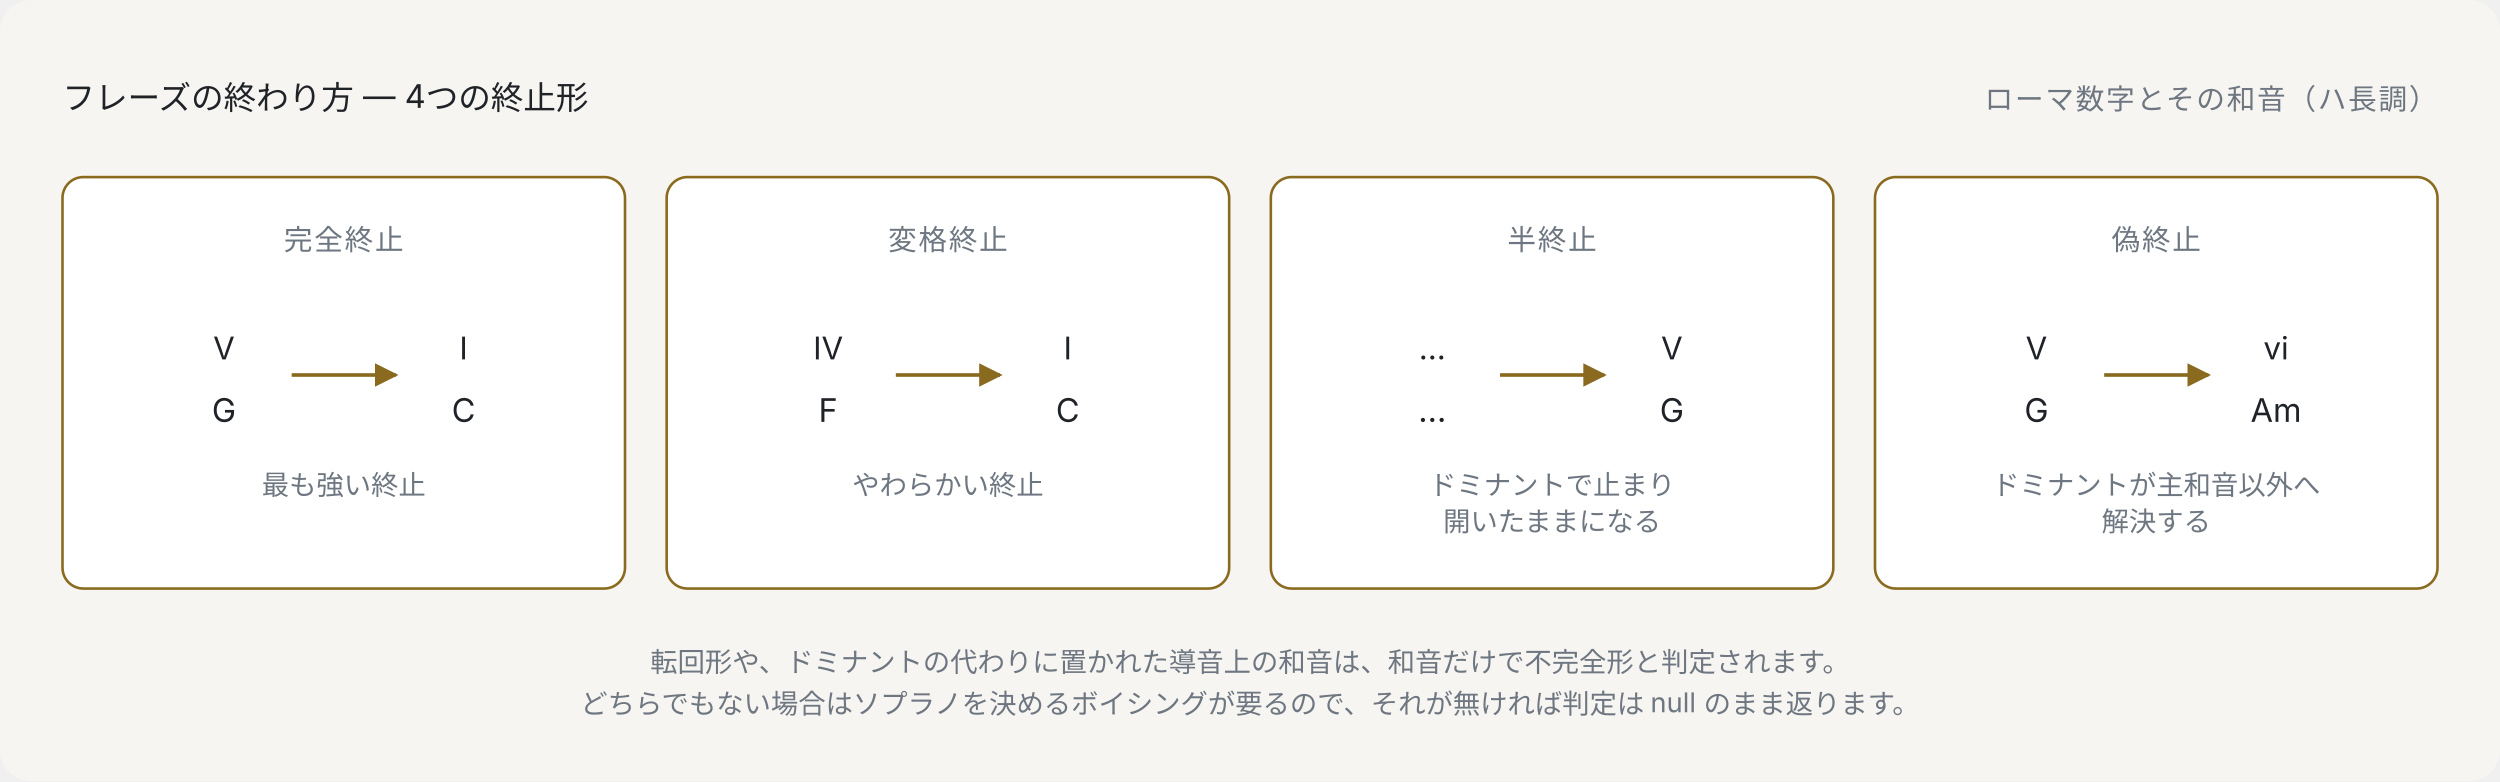
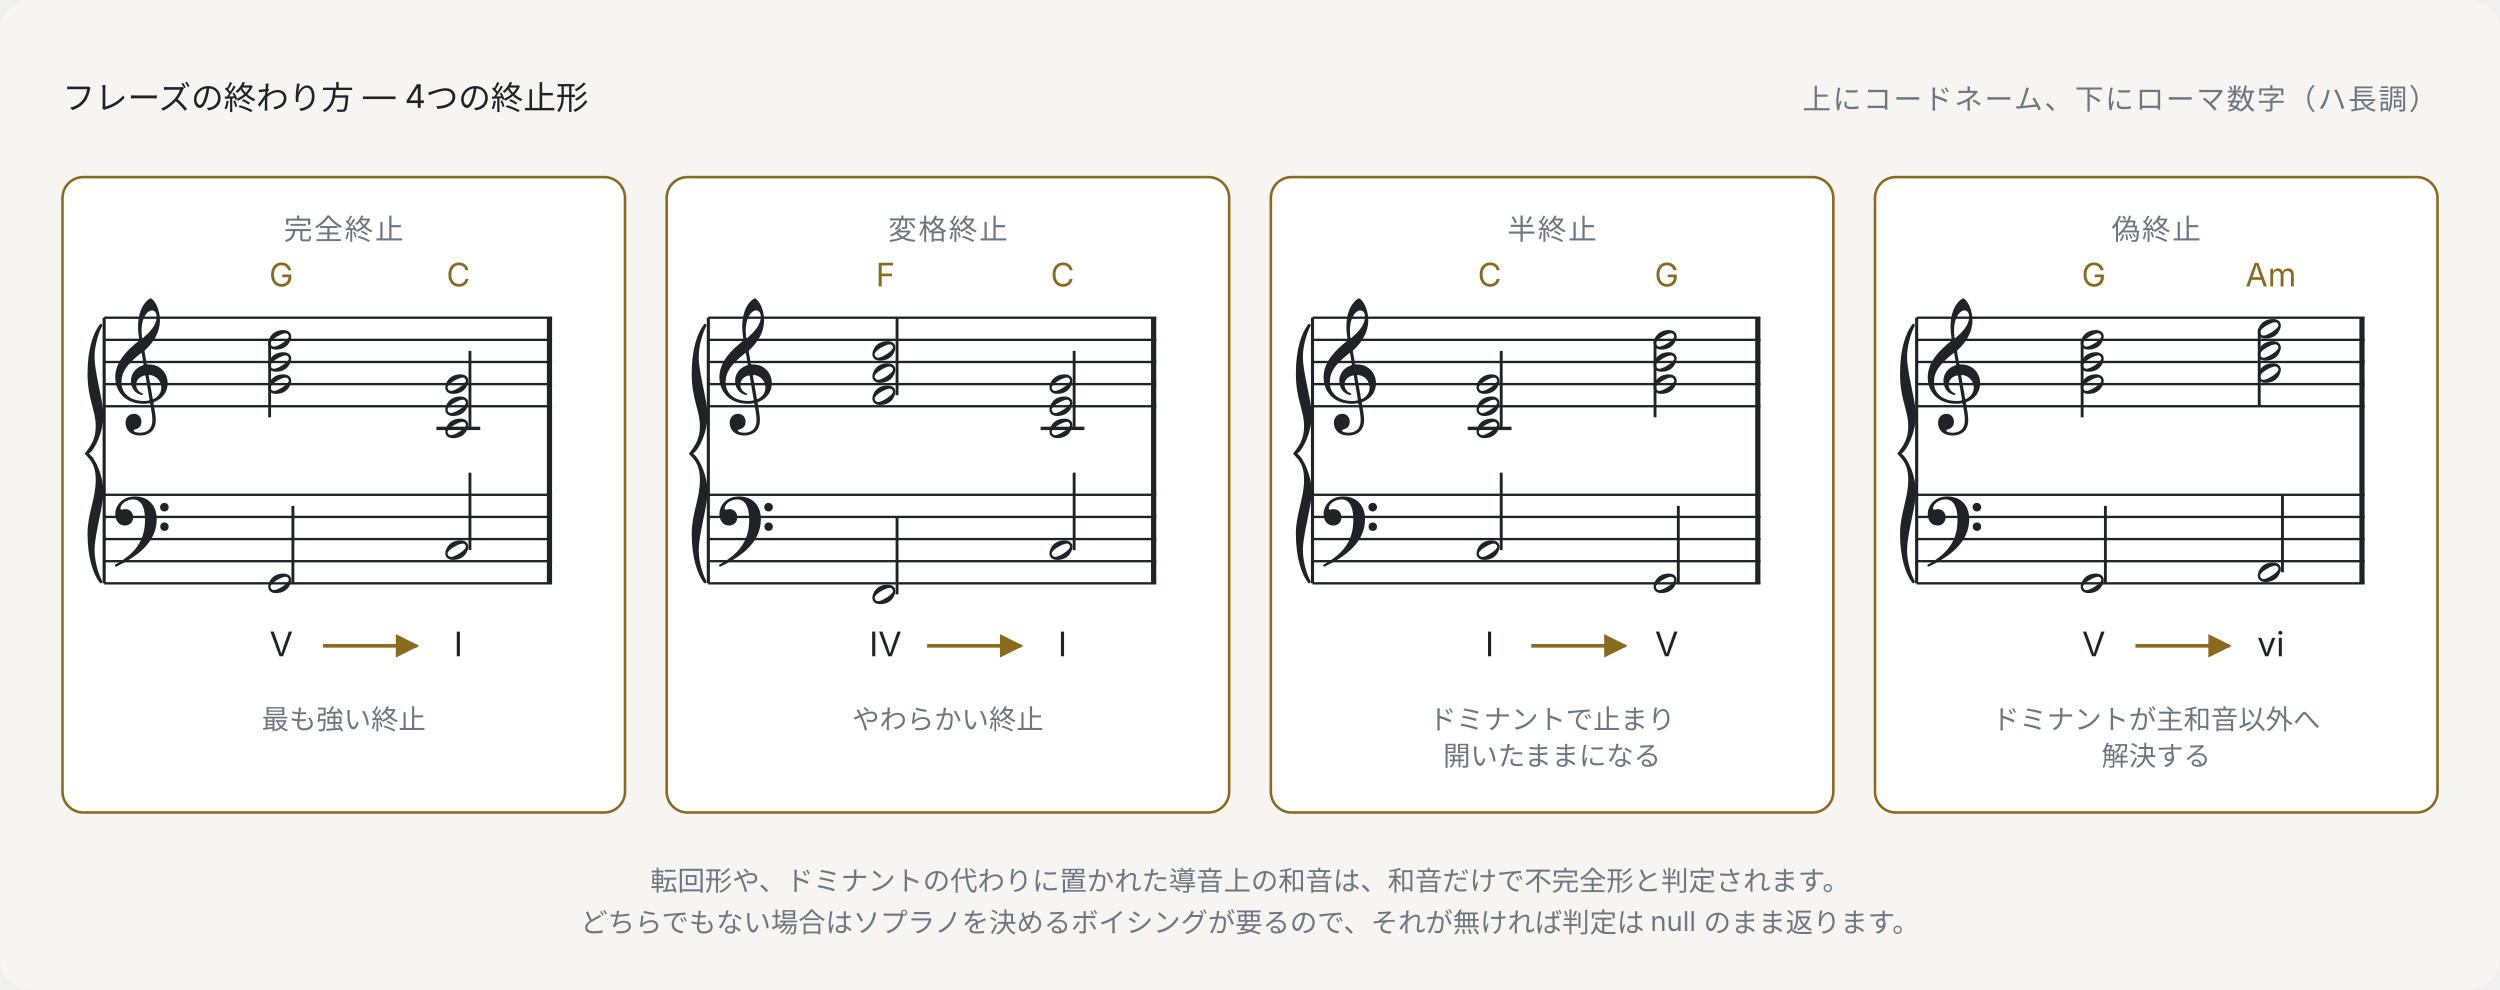
- <svg xmlns="http://www.w3.org/2000/svg" viewBox="0 0 960 300" width="960" height="300" role="img" aria-labelledby="ttl dsc">
+ <svg xmlns="http://www.w3.org/2000/svg" viewBox="0 0 960 380" width="960" height="380" role="img" aria-labelledby="ttl dsc">
  <style>
    .bg    { fill:#f7f5f1 }
    .grp   { fill:#edeae4 }
    .chip  { fill:#ffffff; stroke:#d7d4cd }
    .card  { fill:#ffffff; stroke:#8a6a1f }
    .alt   { fill:#ffffff; stroke:#3f6b8a }
-     .seam  { fill:none; stroke:#b8b4ac; stroke-dasharray:6 5 }
    .rule  { fill:none; stroke:#b8b4ac; stroke-width:1 }
    .ln    { fill:none; stroke:#8a6a1f; stroke-width:1.4 }
    .ln2   { fill:none; stroke:#3f6b8a; stroke-width:1.4 }
    .ah    { fill:#8a6a1f }
    .ah2   { fill:#3f6b8a }
-     .fill1 { fill:#8a6a1f; opacity:.16 }
-     .fill2 { fill:#3f6b8a; opacity:.16 }
    .warn  { fill:none; stroke:#a3401f; stroke-width:1.6 }
    .warnt { fill:#a3401f }
+     .staff { fill:none; stroke:#1f2328; stroke-width:.9 }
+     .bar   { fill:none; stroke:#1f2328; stroke-width:1.2 }
+     .ledger{ fill:none; stroke:#1f2328; stroke-width:1.3 }
+     .stem  { fill:none; stroke:#1f2328; stroke-width:1.1 }
+     .glyph { fill:#1f2328 }
+     .mark  { fill:#a3401f; stroke:none }
+     .markl { fill:none; stroke:#a3401f; stroke-width:1.1 }
    text   { font-family:Inter,"Helvetica Neue","Hiragino Sans","Noto Sans JP",Arial,sans-serif; fill:#1f2328 }
    .h     { font-size:12.5px }
    .lbl   { font-size:11px; fill:#6e7781; letter-spacing:.06em }
    .s     { font-size:10.5px; fill:#6e7781 }
+     .sym   { font-size:12.5px; fill:#8a6a1f }
+     .rn    { font-size:13px }
    .mono  { font-family:ui-monospace,SFMono-Regular,Menlo,Consolas,monospace; font-size:10.5px; fill:#8a6a1f }
    @media (prefers-color-scheme: dark) {
      .bg{fill:#0d1117} .grp{fill:#12171d}
      .chip{fill:#161b22;stroke:#30363d} .card{fill:#161b22;stroke:#d9b45c} .alt{fill:#161b22;stroke:#7fb3d5}
-       .seam{stroke:#484f58} .rule{stroke:#484f58}
+       .rule{stroke:#484f58}
      .ln{stroke:#d9b45c} .ln2{stroke:#7fb3d5} .ah{fill:#d9b45c} .ah2{fill:#7fb3d5}
-       .fill1{fill:#d9b45c} .fill2{fill:#7fb3d5}
-       .warn{stroke:#e08a68} .warnt{fill:#e08a68} .mono{fill:#d9b45c}
-       text{fill:#e6edf3} .lbl{fill:#8b949e} .s{fill:#8b949e}
+       .warn{stroke:#e08a68} .warnt{fill:#e08a68} .mark{fill:#e08a68} .markl{stroke:#e08a68}
+       .staff{stroke:#e6edf3} .bar{stroke:#e6edf3} .ledger{stroke:#e6edf3}
+       .stem{stroke:#e6edf3} .glyph{fill:#e6edf3}
+       text{fill:#e6edf3} .lbl{fill:#8b949e} .s{fill:#8b949e} .sym{fill:#d9b45c} .mono{fill:#d9b45c}
    }
  </style>
  <defs>
+     <path id="brace" d="M20 498C49 516 82 587 82 646C82 651 82 657 81 662C74 722 44 815 44 869C44 921 67 971 72 980C75 986 77 987 77 990C77 993 74 997 71 997C69 997 67 995 63 990C41 963 14 905 14 805C14 706 49 666 49 603C49 556 30 530 2 498C20 478 49 462 49 397C49 327 14 265 14 192C14 92 41 34 63 6C67 1 69 0 71 0C74 0 77 3 77 6C77 9 76 11 72 17C67 25 44 75 44 128C44 181 74 275 81 334C82 339 82 344 82 350C82 409 49 480 20 498Z" />
+     <path id="gClef" d="M361 262C364 243 364 244 346 238C258 208 201 129 201 44C201 -46 248 -110 316 -133C324 -136 336 -139 343 -139C351 -139 355 -134 355 -128C355 -121 347 -118 340 -115C298 -97 268 -54 268 -8C268 49 307 92 368 109C384 113 386 112 388 101L438 -197C440 -208 439 -208 424 -211C408 -214 388 -216 368 -216C193 -216 80 -119 80 20C80 79 90 158 173 252C233 319 279 356 326 394C336 402 338 401 340 390ZM470 943C503 943 530 916 530 861C530 750 435 660 356 591C349 585 345 586 343 599C339 625 337 659 337 691C337 847 409 943 470 943ZM430 103C428 115 429 118 441 117C522 110 589 42 589 -46C589 -109 551 -160 495 -188C483 -194 481 -194 479 -182ZM376 415C374 427 376 428 382 434C490 535 572 662 572 815C572 902 548 988 507 1048C492 1070 466 1098 455 1098C441 1098 410 1072 390 1050C316 968 292 843 292 739C292 681 299 616 306 575C308 563 309 561 297 551C153 432 0 289 0 87C0 -87 119 -252 364 -252C387 -252 413 -250 433 -246C444 -244 446 -243 448 -255C460 -322 475 -409 475 -456C475 -604 375 -622 316 -622C262 -622 236 -606 236 -593C236 -586 245 -583 268 -576C299 -567 335 -540 335 -482C335 -427 300 -380 239 -380C172 -380 132 -433 132 -495C132 -560 171 -658 322 -658C389 -658 519 -628 519 -458C519 -401 501 -306 490 -244C488 -232 489 -233 503 -227C604 -187 671 -102 671 11C671 139 577 252 430 252C404 252 404 252 401 270Z" />
+     <path id="fClef" d="M252 262C78 262 0 135 0 39C0 -41 42 -110 123 -110C186 -110 229 -66 229 -4C229 60 182 100 133 100C106 100 96 93 83 93C70 93 67 101 67 111C67 151 127 224 229 224C335 224 381 120 381 -37C381 -316 243 -472 10 -605C1 -610 -5 -615 -5 -623C-5 -629 -1 -635 8 -635C13 -635 19 -633 25 -630C271 -510 531 -332 531 -28C531 146 425 262 252 262ZM630 -71C599 -71 576 -94 576 -125C576 -156 599 -179 630 -179C661 -179 684 -156 684 -125C684 -94 661 -71 630 -71ZM629 180C598 180 574 156 574 125C574 94 598 70 629 70C660 70 684 94 684 125C684 156 660 180 629 180Z" />
+     <path id="noteheadHalf" d="M75 -87C54 -87 42 -76 35 -64C32 -58 29 -51 29 -44C29 5 174 84 221 84C240 84 251 75 258 63C261 57 264 51 264 44C264 1 123 -87 75 -87ZM97 -125C262 -125 295 9 295 42C295 93 254 125 196 125C47 125 0 10 0 -42C0 -95 42 -125 97 -125Z" />
    <marker id="a" markerUnits="userSpaceOnUse" markerWidth="9" markerHeight="9" refX="8" refY="4.5" orient="auto">
      <path class="ah" d="M0,0 L9,4.5 L0,9 z" />
    </marker>
    <marker id="b" markerUnits="userSpaceOnUse" markerWidth="9" markerHeight="9" refX="8" refY="4.5" orient="auto">
      <path class="ah2" d="M0,0 L9,4.5 L0,9 z" />
    </marker>
+     <marker id="w" markerUnits="userSpaceOnUse" markerWidth="9" markerHeight="9" refX="8" refY="4.5" orient="auto">
+       <path class="mark" d="M0,0 L9,4.5 L0,9 z" />
+     </marker>
  </defs>
-   <rect class="bg" x="0" y="0" width="960" height="300" rx="12" />
+   <rect class="bg" x="0" y="0" width="960" height="380" rx="12" />
  <text class="h" x="24" y="42">フレーズの終わり方 — 4つの終止形</text>
-   <text class="lbl" x="936" y="42" text-anchor="end">ローマ数字とその和音（ハ長調）</text>
-   <rect class="card" x="24" y="68" width="216" height="158" rx="8" />
-   <text class="lbl" x="132" y="96" text-anchor="middle">完全終止</text>
-   <text x="86" y="138" text-anchor="middle">V</text>
-   <text x="178" y="138" text-anchor="middle">I</text>
-   <line class="ln" x1="112" y1="144" x2="152" y2="144" marker-end="url(#a)" />
-   <text class="h" x="86" y="162" text-anchor="middle">G</text>
-   <text class="h" x="178" y="162" text-anchor="middle">C</text>
-   <text class="s" x="132" y="190" text-anchor="middle">最も強い終止</text>
-   <rect class="card" x="256" y="68" width="216" height="158" rx="8" />
-   <text class="lbl" x="364" y="96" text-anchor="middle">変格終止</text>
-   <text x="318" y="138" text-anchor="middle">IV</text>
-   <text x="410" y="138" text-anchor="middle">I</text>
-   <line class="ln" x1="344" y1="144" x2="384" y2="144" marker-end="url(#a)" />
-   <text class="h" x="318" y="162" text-anchor="middle">F</text>
-   <text class="h" x="410" y="162" text-anchor="middle">C</text>
-   <text class="s" x="364" y="190" text-anchor="middle">やわらかい終止</text>
-   <rect class="card" x="488" y="68" width="216" height="158" rx="8" />
-   <text class="lbl" x="596" y="96" text-anchor="middle">半終止</text>
-   <text x="550" y="138" text-anchor="middle">…</text>
-   <text x="642" y="138" text-anchor="middle">V</text>
-   <line class="ln" x1="576" y1="144" x2="616" y2="144" marker-end="url(#a)" />
-   <text class="h" x="550" y="162" text-anchor="middle">…</text>
-   <text class="h" x="642" y="162" text-anchor="middle">G</text>
-   <text class="s" x="596" y="190" text-anchor="middle">ドミナントで止まり</text>
-   <text class="s" x="596" y="204" text-anchor="middle">開いたままになる</text>
-   <rect class="card" x="720" y="68" width="216" height="158" rx="8" />
-   <text class="lbl" x="828" y="96" text-anchor="middle">偽終止</text>
-   <text x="782" y="138" text-anchor="middle">V</text>
-   <text x="874" y="138" text-anchor="middle">vi</text>
-   <line class="ln" x1="808" y1="144" x2="848" y2="144" marker-end="url(#a)" />
-   <text class="h" x="782" y="162" text-anchor="middle">G</text>
-   <text class="h" x="874" y="162" text-anchor="middle">Am</text>
-   <text class="s" x="828" y="190" text-anchor="middle">ドミナントが主和音以外へ</text>
-   <text class="s" x="828" y="204" text-anchor="middle">解決する</text>
-   <text class="s" x="480" y="258" text-anchor="middle">転回形や、ドミナントの代わりに置かれた導音上の和音は、和音だけで不完全形と判定されます。</text>
-   <text class="s" x="480" y="274" text-anchor="middle">どちらでもない場合はソプラノを決めるボイシングが要るので、それが無ければ判定は null のまま返ります。</text>
+   <text class="lbl" x="936" y="42" text-anchor="end">上にコードネーム、下にローマ数字（ハ長調）</text>
+   <rect class="card" x="24" y="68" width="216" height="244" rx="8" />
+   <text class="lbl" x="132" y="92" text-anchor="middle">完全終止</text>
+   <text class="sym" x="108" y="110" text-anchor="middle">G</text>
+   <text class="sym" x="176" y="110" text-anchor="middle">C</text>
+   <g class="glyph">
+     <path class="staff" d="M40 122H212M40 130.5H212M40 139H212M40 147.5H212M40 156H212" />
+     <path class="staff" d="M40 190H212M40 198.5H212M40 207H212M40 215.5H212M40 224H212" />
+     <path class="bar" style="stroke-width:1.2" d="M40 122V224" />
+     <use href="#brace" transform="translate(32.35 224) scale(0.09 -0.1)" />
+     <use href="#gClef" transform="translate(44.25 147.5) scale(0.03 -0.03)" />
+     <use href="#fClef" transform="translate(44.25 198.5) scale(0.03 -0.03)" />
+     <path class="bar" style="stroke-width:2" d="M211 122V224" />
+     <use href="#noteheadHalf" transform="translate(102.99 147.5) scale(0.03 -0.03)" />
+     <use href="#noteheadHalf" transform="translate(102.99 139) scale(0.03 -0.03)" />
+     <use href="#noteheadHalf" transform="translate(102.99 130.5) scale(0.03 -0.03)" />
+     <path class="stem" d="M103.54 130.5V160.25" />
+     <use href="#noteheadHalf" transform="translate(102.99 224) scale(0.03 -0.03)" />
+     <path class="stem" d="M112.47 224V194.25" />
+     <use href="#noteheadHalf" transform="translate(170.99 164.5) scale(0.03 -0.03)" />
+     <use href="#noteheadHalf" transform="translate(170.99 156) scale(0.03 -0.03)" />
+     <use href="#noteheadHalf" transform="translate(170.99 147.5) scale(0.03 -0.03)" />
+     <path class="ledger" d="M167.59 164.5h16.83" />
+     <path class="stem" d="M180.46 164.5V134.75" />
+     <use href="#noteheadHalf" transform="translate(170.99 211.25) scale(0.03 -0.03)" />
+     <path class="stem" d="M180.46 211.25V181.5" />
+   </g>
+   <text class="rn" x="108" y="252" text-anchor="middle">V</text>
+   <text class="rn" x="176" y="252" text-anchor="middle">I</text>
+   <line class="ln" x1="124" y1="248" x2="160" y2="248" marker-end="url(#a)" />
+   <text class="s" x="132" y="280" text-anchor="middle">最も強い終止</text>
+   <rect class="card" x="256" y="68" width="216" height="244" rx="8" />
+   <text class="lbl" x="364" y="92" text-anchor="middle">変格終止</text>
+   <text class="sym" x="340" y="110" text-anchor="middle">F</text>
+   <text class="sym" x="408" y="110" text-anchor="middle">C</text>
+   <g class="glyph">
+     <path class="staff" d="M272 122H444M272 130.5H444M272 139H444M272 147.5H444M272 156H444" />
+     <path class="staff" d="M272 190H444M272 198.5H444M272 207H444M272 215.5H444M272 224H444" />
+     <path class="bar" style="stroke-width:1.2" d="M272 122V224" />
+     <use href="#brace" transform="translate(264.35 224) scale(0.09 -0.1)" />
+     <use href="#gClef" transform="translate(276.25 147.5) scale(0.03 -0.03)" />
+     <use href="#fClef" transform="translate(276.25 198.5) scale(0.03 -0.03)" />
+     <path class="bar" style="stroke-width:2" d="M443 122V224" />
+     <use href="#noteheadHalf" transform="translate(334.99 151.75) scale(0.03 -0.03)" />
+     <use href="#noteheadHalf" transform="translate(334.99 143.25) scale(0.03 -0.03)" />
+     <use href="#noteheadHalf" transform="translate(334.99 134.75) scale(0.03 -0.03)" />
+     <path class="stem" d="M344.47 151.75V122" />
+     <use href="#noteheadHalf" transform="translate(334.99 228.25) scale(0.03 -0.03)" />
+     <path class="stem" d="M344.47 228.25V198.5" />
+     <use href="#noteheadHalf" transform="translate(402.99 164.5) scale(0.03 -0.03)" />
+     <use href="#noteheadHalf" transform="translate(402.99 156) scale(0.03 -0.03)" />
+     <use href="#noteheadHalf" transform="translate(402.99 147.5) scale(0.03 -0.03)" />
+     <path class="ledger" d="M399.59 164.5h16.83" />
+     <path class="stem" d="M412.47 164.5V134.75" />
+     <use href="#noteheadHalf" transform="translate(402.99 211.25) scale(0.03 -0.03)" />
+     <path class="stem" d="M412.47 211.25V181.5" />
+   </g>
+   <text class="rn" x="340" y="252" text-anchor="middle">IV</text>
+   <text class="rn" x="408" y="252" text-anchor="middle">I</text>
+   <line class="ln" x1="356" y1="248" x2="392" y2="248" marker-end="url(#a)" />
+   <text class="s" x="364" y="280" text-anchor="middle">やわらかい終止</text>
+   <rect class="card" x="488" y="68" width="216" height="244" rx="8" />
+   <text class="lbl" x="596" y="92" text-anchor="middle">半終止</text>
+   <text class="sym" x="572" y="110" text-anchor="middle">C</text>
+   <text class="sym" x="640" y="110" text-anchor="middle">G</text>
+   <g class="glyph">
+     <path class="staff" d="M504 122H676M504 130.5H676M504 139H676M504 147.5H676M504 156H676" />
+     <path class="staff" d="M504 190H676M504 198.5H676M504 207H676M504 215.5H676M504 224H676" />
+     <path class="bar" style="stroke-width:1.2" d="M504 122V224" />
+     <use href="#brace" transform="translate(496.35 224) scale(0.09 -0.1)" />
+     <use href="#gClef" transform="translate(508.25 147.5) scale(0.03 -0.03)" />
+     <use href="#fClef" transform="translate(508.25 198.5) scale(0.03 -0.03)" />
+     <path class="bar" style="stroke-width:2" d="M675 122V224" />
+     <use href="#noteheadHalf" transform="translate(566.99 164.5) scale(0.03 -0.03)" />
+     <use href="#noteheadHalf" transform="translate(566.99 156) scale(0.03 -0.03)" />
+     <use href="#noteheadHalf" transform="translate(566.99 147.5) scale(0.03 -0.03)" />
+     <path class="ledger" d="M563.59 164.5h16.83" />
+     <path class="stem" d="M576.47 164.5V134.75" />
+     <use href="#noteheadHalf" transform="translate(566.99 211.25) scale(0.03 -0.03)" />
+     <path class="stem" d="M576.47 211.25V181.5" />
+     <use href="#noteheadHalf" transform="translate(634.99 147.5) scale(0.03 -0.03)" />
+     <use href="#noteheadHalf" transform="translate(634.99 139) scale(0.03 -0.03)" />
+     <use href="#noteheadHalf" transform="translate(634.99 130.5) scale(0.03 -0.03)" />
+     <path class="stem" d="M635.54 130.5V160.25" />
+     <use href="#noteheadHalf" transform="translate(634.99 224) scale(0.03 -0.03)" />
+     <path class="stem" d="M644.47 224V194.25" />
+   </g>
+   <text class="rn" x="572" y="252" text-anchor="middle">I</text>
+   <text class="rn" x="640" y="252" text-anchor="middle">V</text>
+   <line class="ln" x1="588" y1="248" x2="624" y2="248" marker-end="url(#a)" />
+   <text class="s" x="596" y="280" text-anchor="middle">ドミナントで止まり</text>
+   <text class="s" x="596" y="294" text-anchor="middle">開いたままになる</text>
+   <rect class="card" x="720" y="68" width="216" height="244" rx="8" />
+   <text class="lbl" x="828" y="92" text-anchor="middle">偽終止</text>
+   <text class="sym" x="804" y="110" text-anchor="middle">G</text>
+   <text class="sym" x="872" y="110" text-anchor="middle">Am</text>
+   <g class="glyph">
+     <path class="staff" d="M736 122H908M736 130.5H908M736 139H908M736 147.5H908M736 156H908" />
+     <path class="staff" d="M736 190H908M736 198.5H908M736 207H908M736 215.5H908M736 224H908" />
+     <path class="bar" style="stroke-width:1.2" d="M736 122V224" />
+     <use href="#brace" transform="translate(728.35 224) scale(0.09 -0.1)" />
+     <use href="#gClef" transform="translate(740.25 147.5) scale(0.03 -0.03)" />
+     <use href="#fClef" transform="translate(740.25 198.5) scale(0.03 -0.03)" />
+     <path class="bar" style="stroke-width:2" d="M907 122V224" />
+     <use href="#noteheadHalf" transform="translate(798.99 147.5) scale(0.03 -0.03)" />
+     <use href="#noteheadHalf" transform="translate(798.99 139) scale(0.03 -0.03)" />
+     <use href="#noteheadHalf" transform="translate(798.99 130.5) scale(0.03 -0.03)" />
+     <path class="stem" d="M799.54 130.5V160.25" />
+     <use href="#noteheadHalf" transform="translate(798.99 224) scale(0.03 -0.03)" />
+     <path class="stem" d="M808.47 224V194.25" />
+     <use href="#noteheadHalf" transform="translate(866.99 143.25) scale(0.03 -0.03)" />
+     <use href="#noteheadHalf" transform="translate(866.99 134.75) scale(0.03 -0.03)" />
+     <use href="#noteheadHalf" transform="translate(866.99 126.25) scale(0.03 -0.03)" />
+     <path class="stem" d="M867.54 126.25V156" />
+     <use href="#noteheadHalf" transform="translate(866.99 219.75) scale(0.03 -0.03)" />
+     <path class="stem" d="M876.47 219.75V190" />
+   </g>
+   <text class="rn" x="804" y="252" text-anchor="middle">V</text>
+   <text class="rn" x="872" y="252" text-anchor="middle">vi</text>
+   <line class="ln" x1="820" y1="248" x2="856" y2="248" marker-end="url(#a)" />
+   <text class="s" x="828" y="280" text-anchor="middle">ドミナントが主和音以外へ</text>
+   <text class="s" x="828" y="294" text-anchor="middle">解決する</text>
+   <text class="s" x="480" y="342" text-anchor="middle">転回形や、ドミナントの代わりに置かれた導音上の和音は、和音だけで不完全形と判定されます。</text>
+   <text class="s" x="480" y="358" text-anchor="middle">どちらでもない場合はソプラノを決めるボイシングが要るので、それが無ければ判定は null のまま返ります。</text>
</svg>
